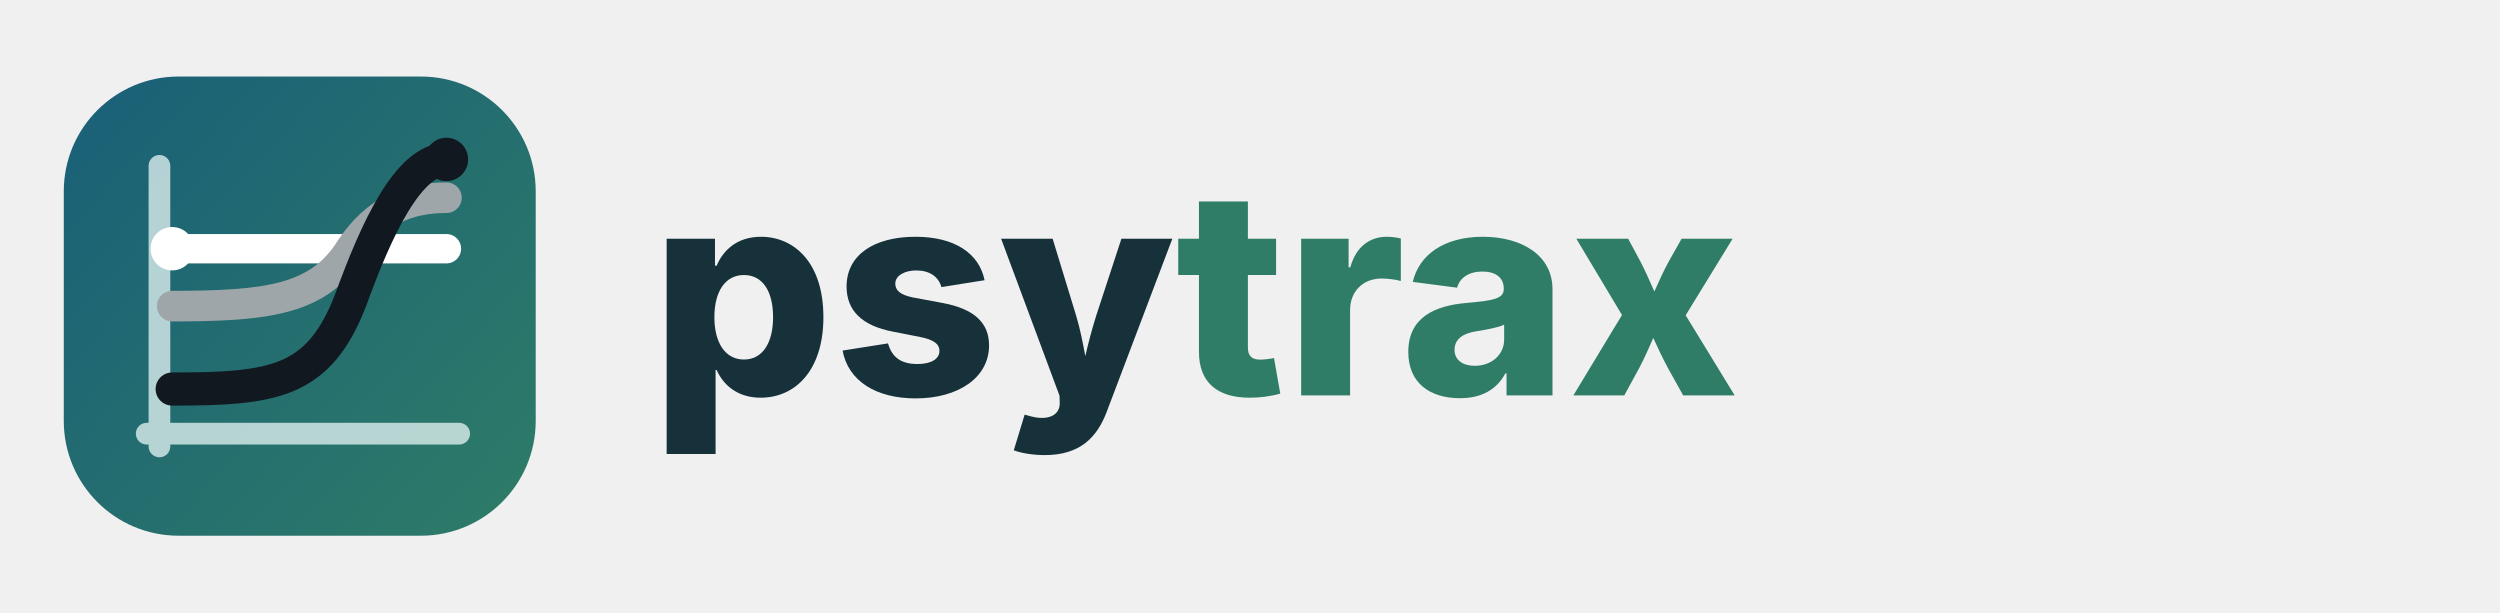
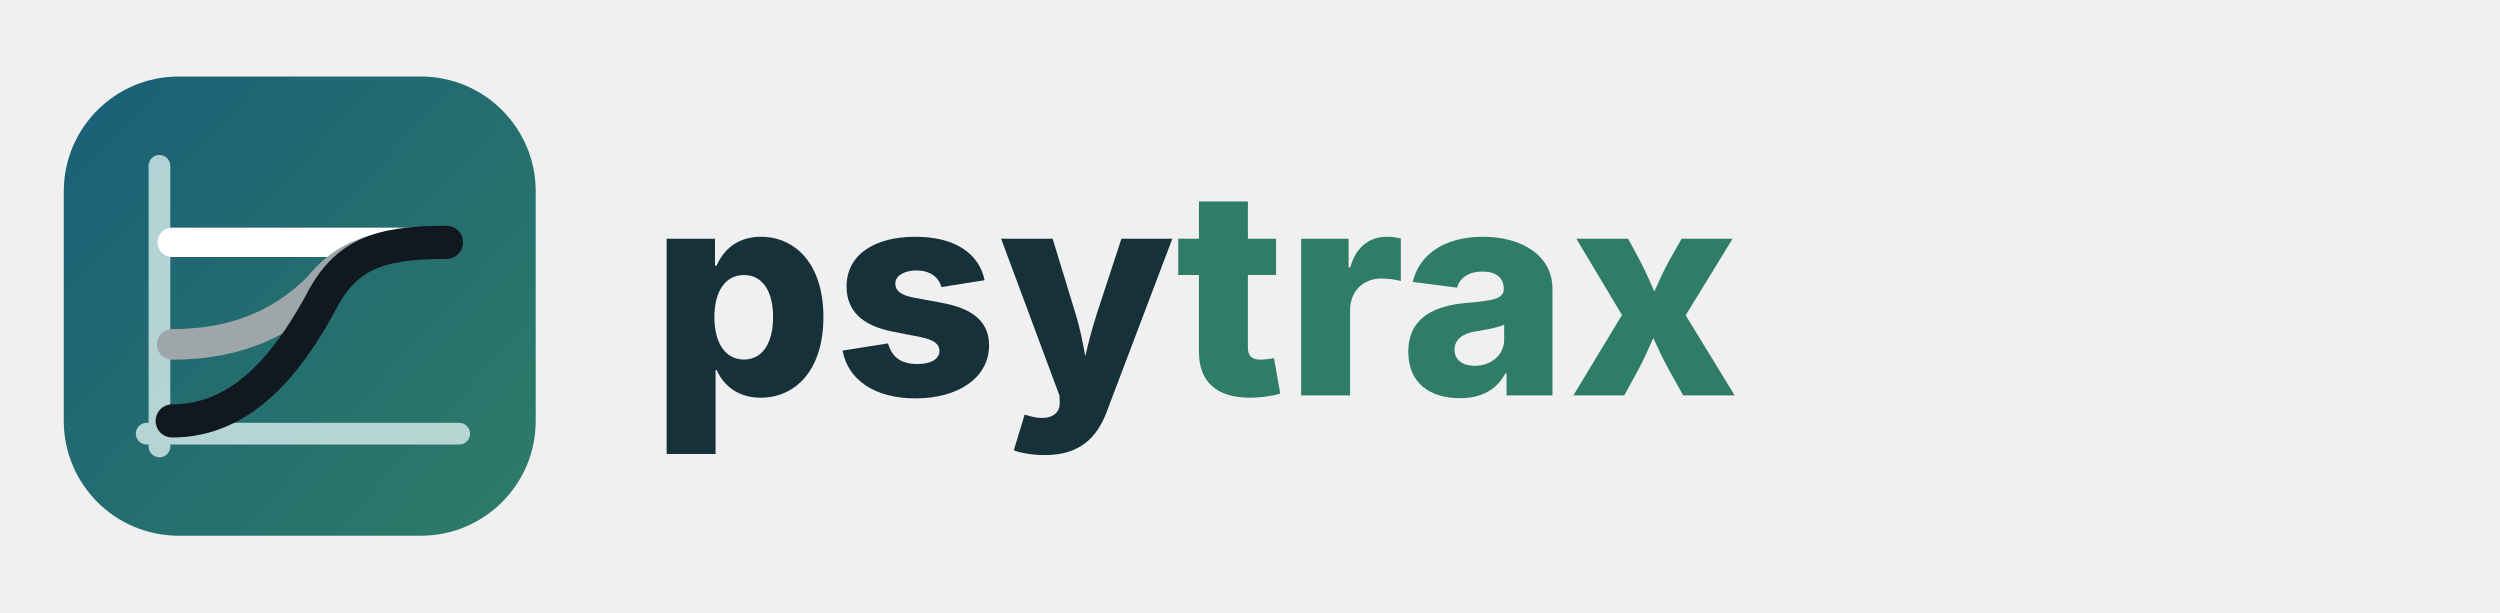
<svg xmlns="http://www.w3.org/2000/svg" viewBox="0 0 392 96" role="img" aria-labelledby="title desc">
  <defs>
    <linearGradient id="mark-bg" x1="10" y1="12" x2="88" y2="84" gradientUnits="userSpaceOnUse">
      <stop offset="0" stop-color="#195f78" />
      <stop offset="1" stop-color="#2f7d67" />
    </linearGradient>
  </defs>
  <rect x="10" y="12" width="74" height="72" rx="18" fill="url(#mark-bg)" />
  <path d="M23 68 H72 M25 70 V26" fill="none" stroke="#dff1ef" stroke-width="3.4" stroke-linecap="round" opacity="0.78" />
-   <path d="M27 39 C40 39 56 39 70 39" fill="none" stroke="#ffffff" stroke-width="4.6" stroke-linecap="round" />
-   <path d="M27 48 C42 48 50 47 55 39 C59 33 64 31 70 31" fill="none" stroke="#9ea6aa" stroke-width="4.8" stroke-linecap="round" />
-   <path d="M27 61 C43 61 50 60 55 47 C59 36 64 25 70 25" fill="none" stroke="#111820" stroke-width="5.2" stroke-linecap="round" />
-   <circle cx="27" cy="39" r="3.4" fill="#ffffff" />
-   <circle cx="70" cy="25" r="3.4" fill="#111820" />
+   <path d="M27 38 H70" fill="none" stroke="#ffffff" stroke-width="4.6" stroke-linecap="round" />
+   <path d="M27 54 C38 54 45 50 50 45 C54 40 59 38 70 38" fill="none" stroke="#9ea6aa" stroke-width="4.8" stroke-linecap="round" />
+   <path d="M27 66 C38 66 45 57 50 48 C54 40 59 38 70 38" fill="none" stroke="#111820" stroke-width="5.2" stroke-linecap="round" />
  <text x="102" y="62" fill="#17313b" font-family="Inter, Arial, sans-serif" font-size="45" font-weight="800" letter-spacing="0">psy<tspan fill="#2f7d67">trax</tspan>
  </text>
</svg>
